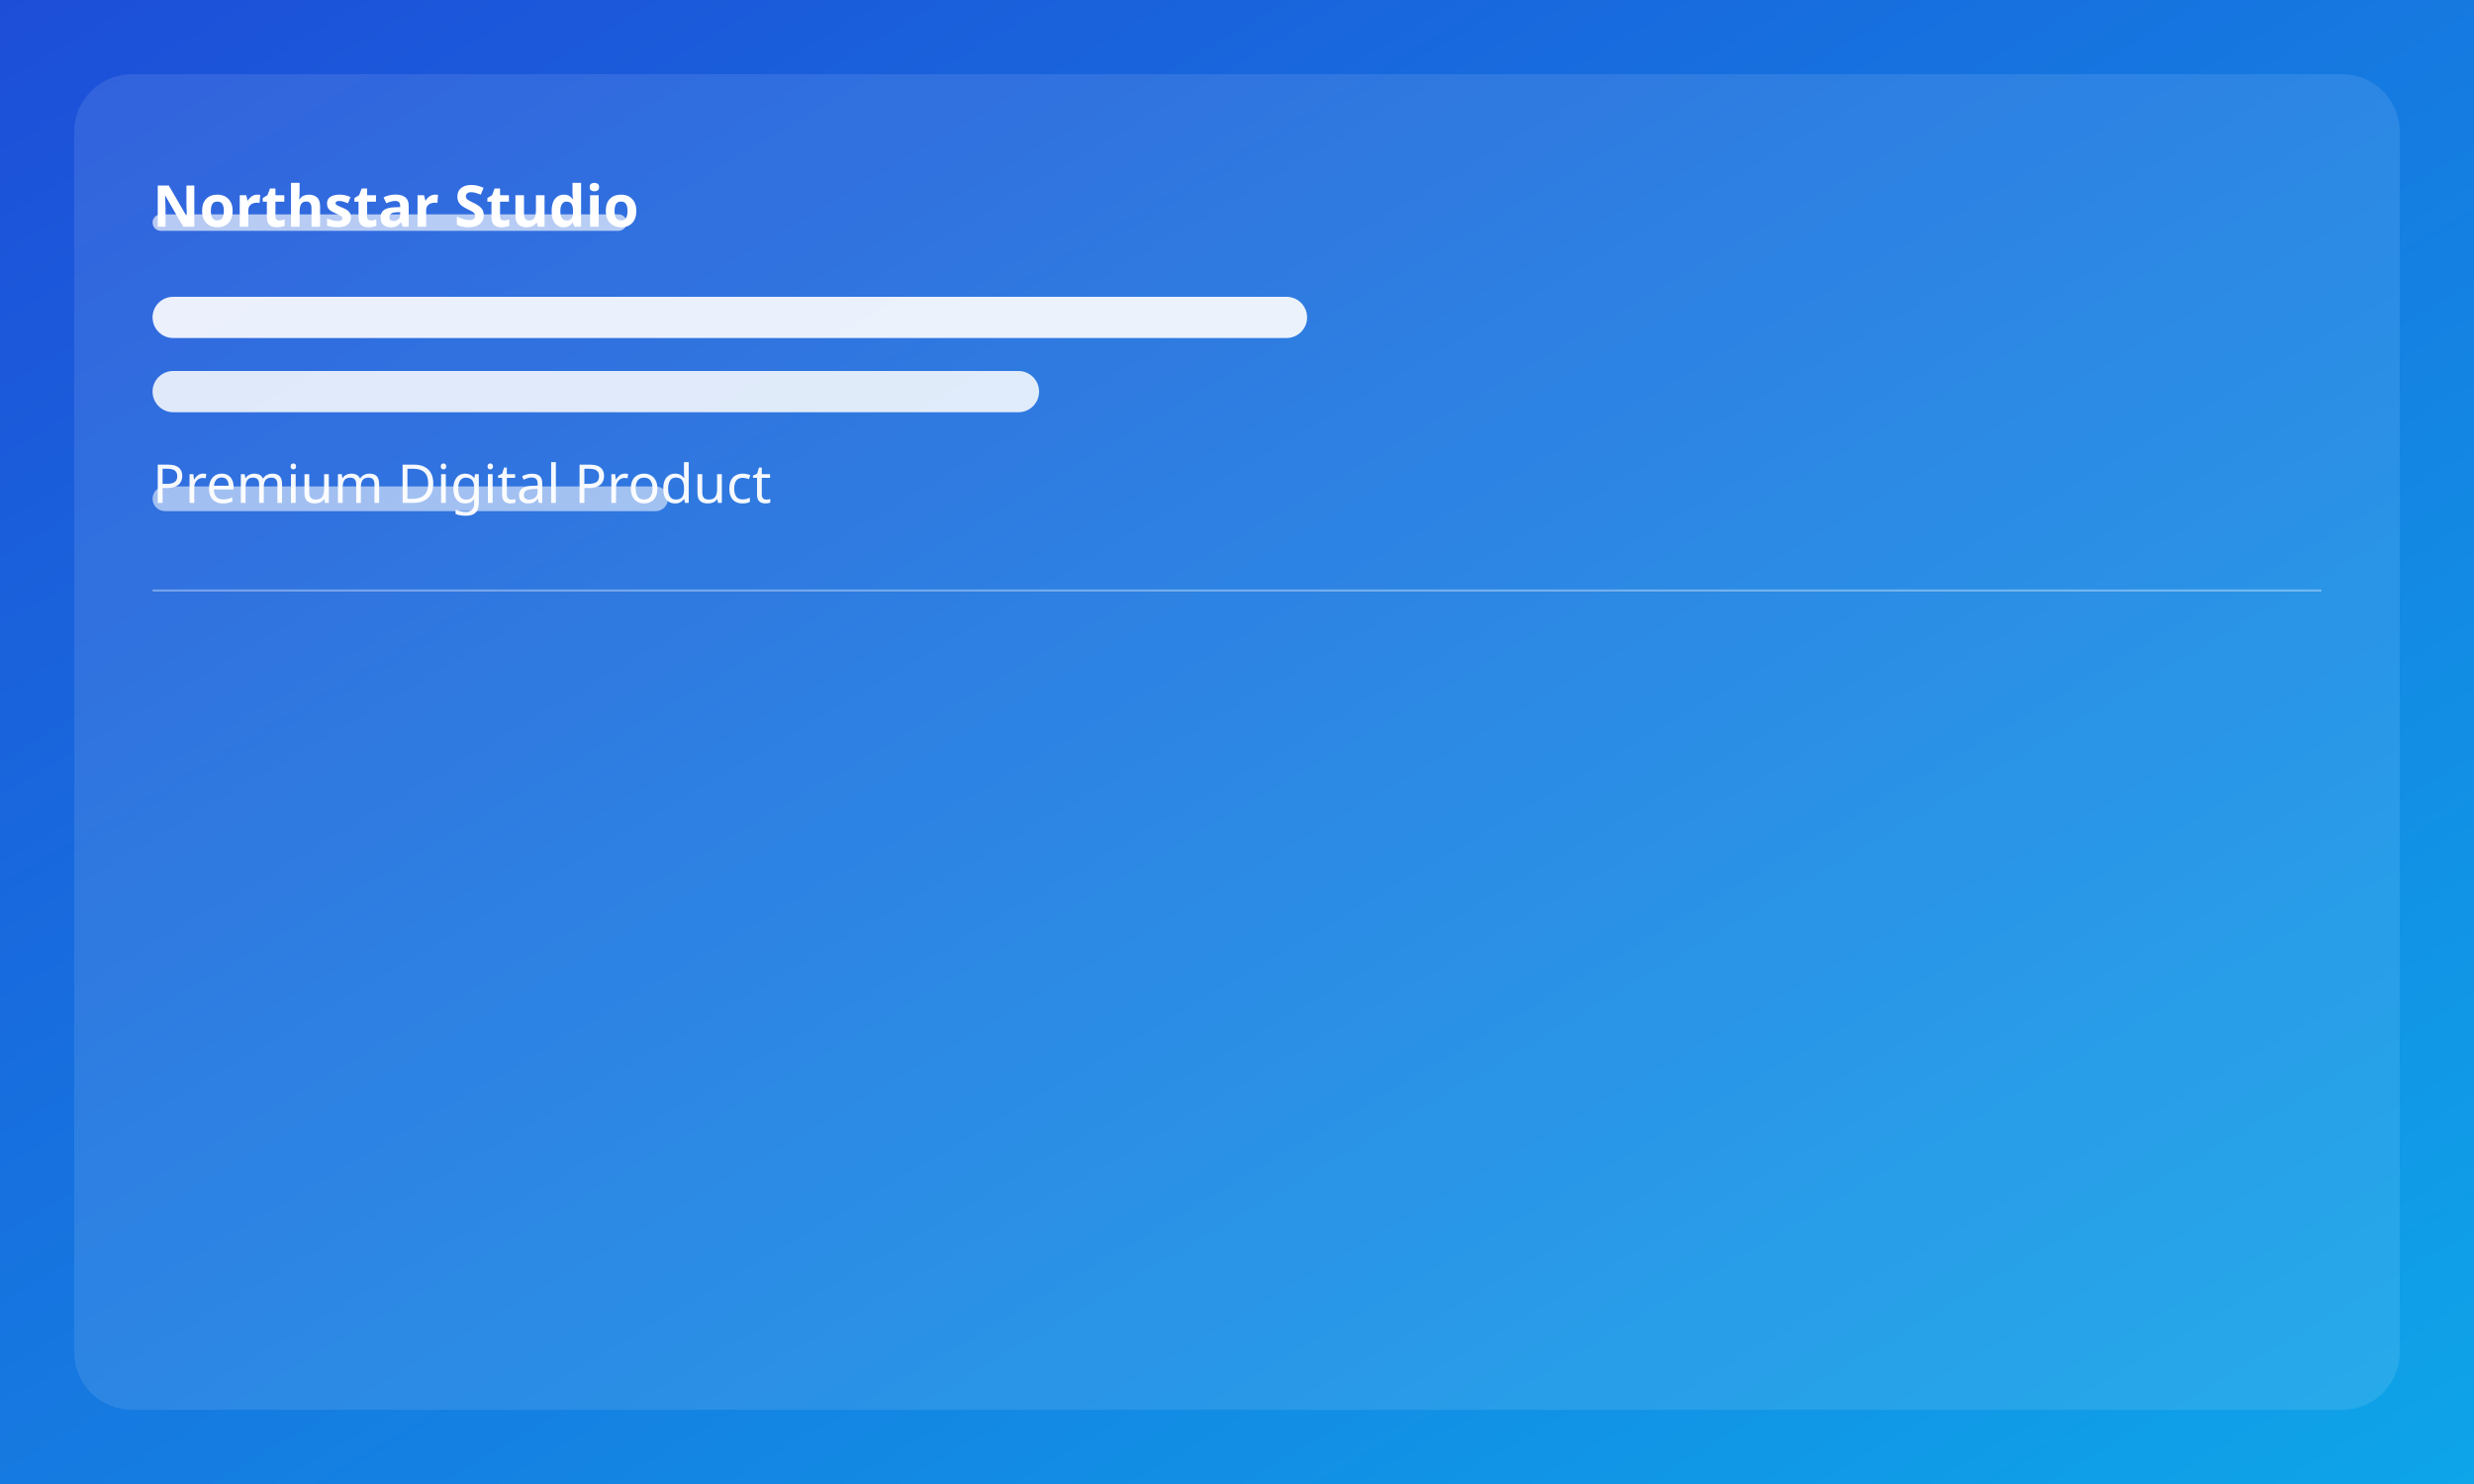
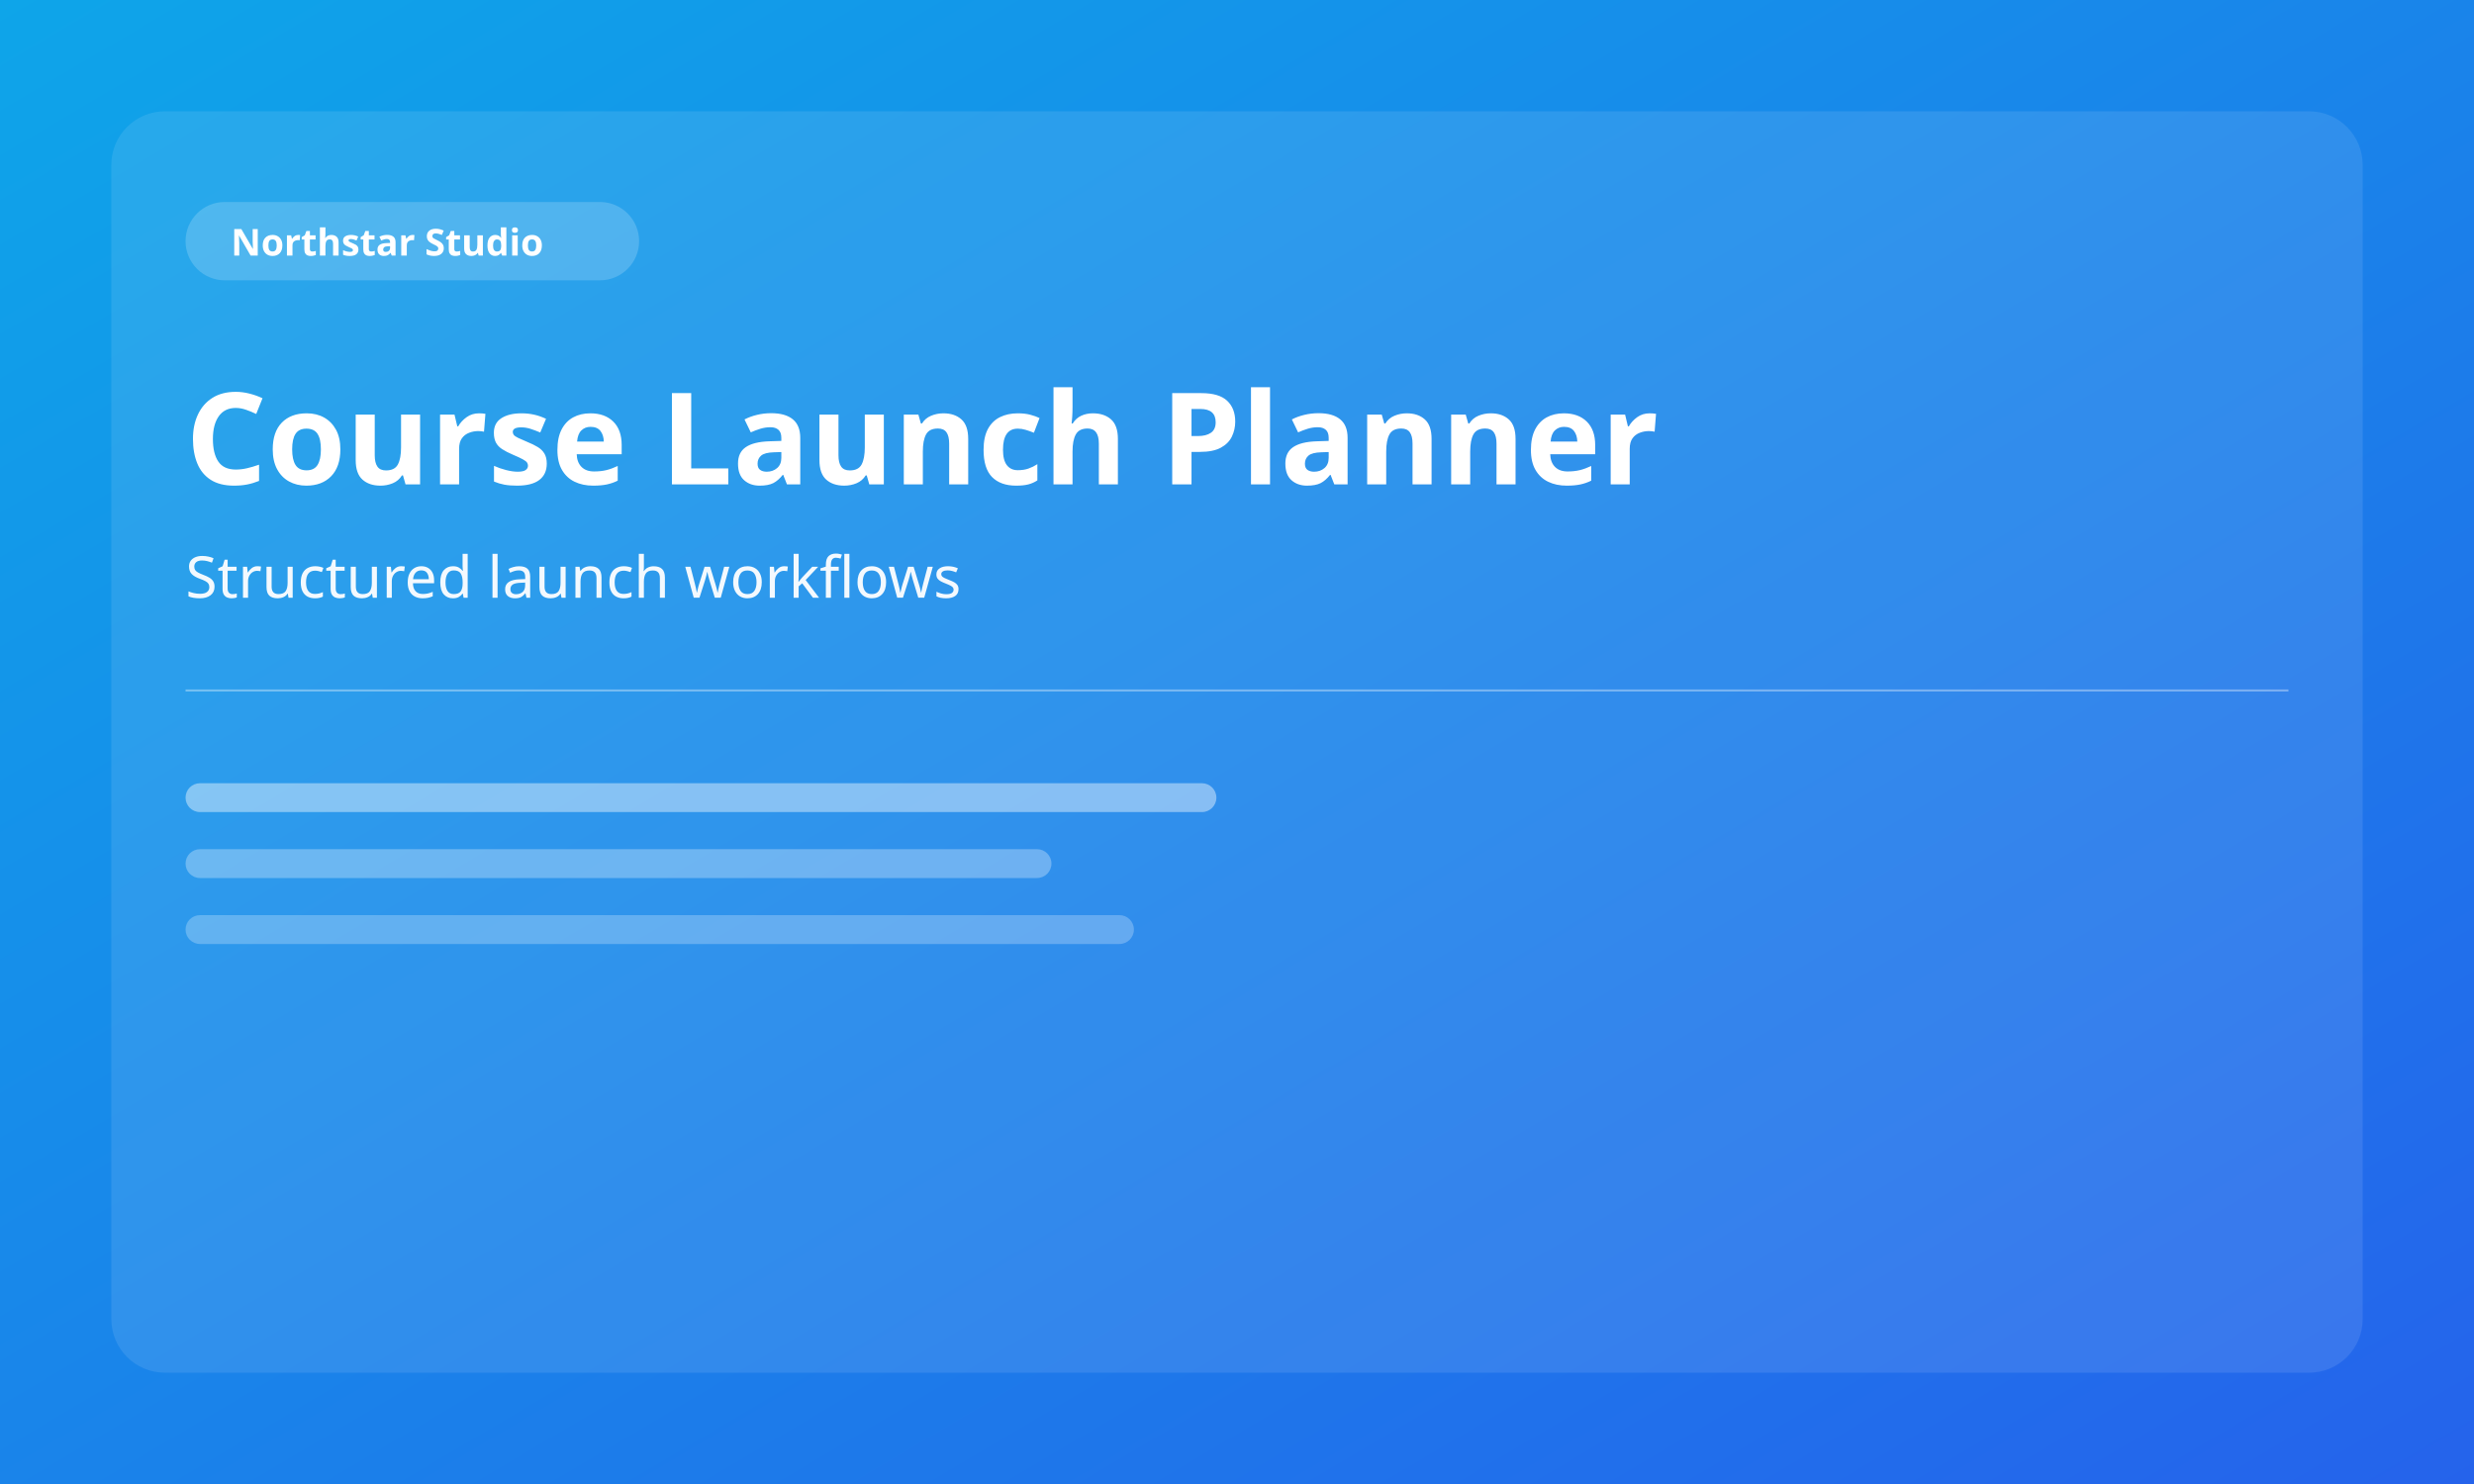
- <svg xmlns="http://www.w3.org/2000/svg" width="1200" height="720" viewBox="0 0 1200 720" role="img" aria-label="Northstar Studio cover">
+ <svg xmlns="http://www.w3.org/2000/svg" width="1200" height="720" viewBox="0 0 1200 720" role="img" aria-label="Course Launch Planner">
  <defs>
-     <linearGradient id="g" x1="0" y1="0" x2="1" y2="1">
-       <stop offset="0%" stop-color="#1d4ed8" />
-       <stop offset="100%" stop-color="#0ea5e9" />
+     <linearGradient id="bg" x1="0" y1="0" x2="1" y2="1">
+       <stop offset="0%" stop-color="#0ea5e9" />
+       <stop offset="100%" stop-color="#2563eb" />
    </linearGradient>
  </defs>
-   <rect width="1200" height="720" fill="url(#g)" />
-   <rect x="36" y="36" width="1128" height="648" rx="28" fill="rgba(255,255,255,0.10)" />
-   <rect x="74" y="104" width="230" height="8" rx="4" fill="rgba(255,255,255,0.65)" />
-   <rect x="74" y="144" width="560" height="20" rx="10" fill="rgba(255,255,255,0.9)" />
-   <rect x="74" y="180" width="430" height="20" rx="10" fill="rgba(255,255,255,0.85)" />
-   <rect x="74" y="236" width="250" height="12" rx="6" fill="rgba(255,255,255,0.55)" />
-   <rect x="74" y="286" width="1052" height="1" fill="rgba(255,255,255,0.35)" />
-   <text x="74" y="110" fill="white" font-size="28" font-family="Avenir Next,Segoe UI,sans-serif" font-weight="700">Northstar Studio</text>
-   <text x="74" y="244" fill="white" font-size="26" font-family="Avenir Next,Segoe UI,sans-serif" opacity="0.95">Premium Digital Product</text>
+   <rect width="1200" height="720" fill="url(#bg)" />
+   <rect x="54" y="54" width="1092" height="612" rx="26" fill="rgba(255,255,255,0.10)" />
+   <rect x="90" y="98" width="220" height="38" rx="19" fill="rgba(255,255,255,0.18)" />
+   <text x="112" y="124" fill="white" font-size="18" font-family="Avenir Next,Segoe UI,sans-serif" font-weight="700">Northstar Studio</text>
+   <text x="90" y="235" fill="white" font-size="62" font-family="Avenir Next,Segoe UI,sans-serif" font-weight="800">Course Launch Planner</text>
+   <text x="90" y="290" fill="white" font-size="28" font-family="Avenir Next,Segoe UI,sans-serif" opacity="0.94">Structured launch workflows</text>
+   <line x1="90" y1="335" x2="1110" y2="335" stroke="rgba(255,255,255,0.35)" />
+   <rect x="90" y="380" width="500" height="14" rx="7" fill="rgba(255,255,255,0.42)" />
+   <rect x="90" y="412" width="420" height="14" rx="7" fill="rgba(255,255,255,0.30)" />
+   <rect x="90" y="444" width="460" height="14" rx="7" fill="rgba(255,255,255,0.25)" />
</svg>
